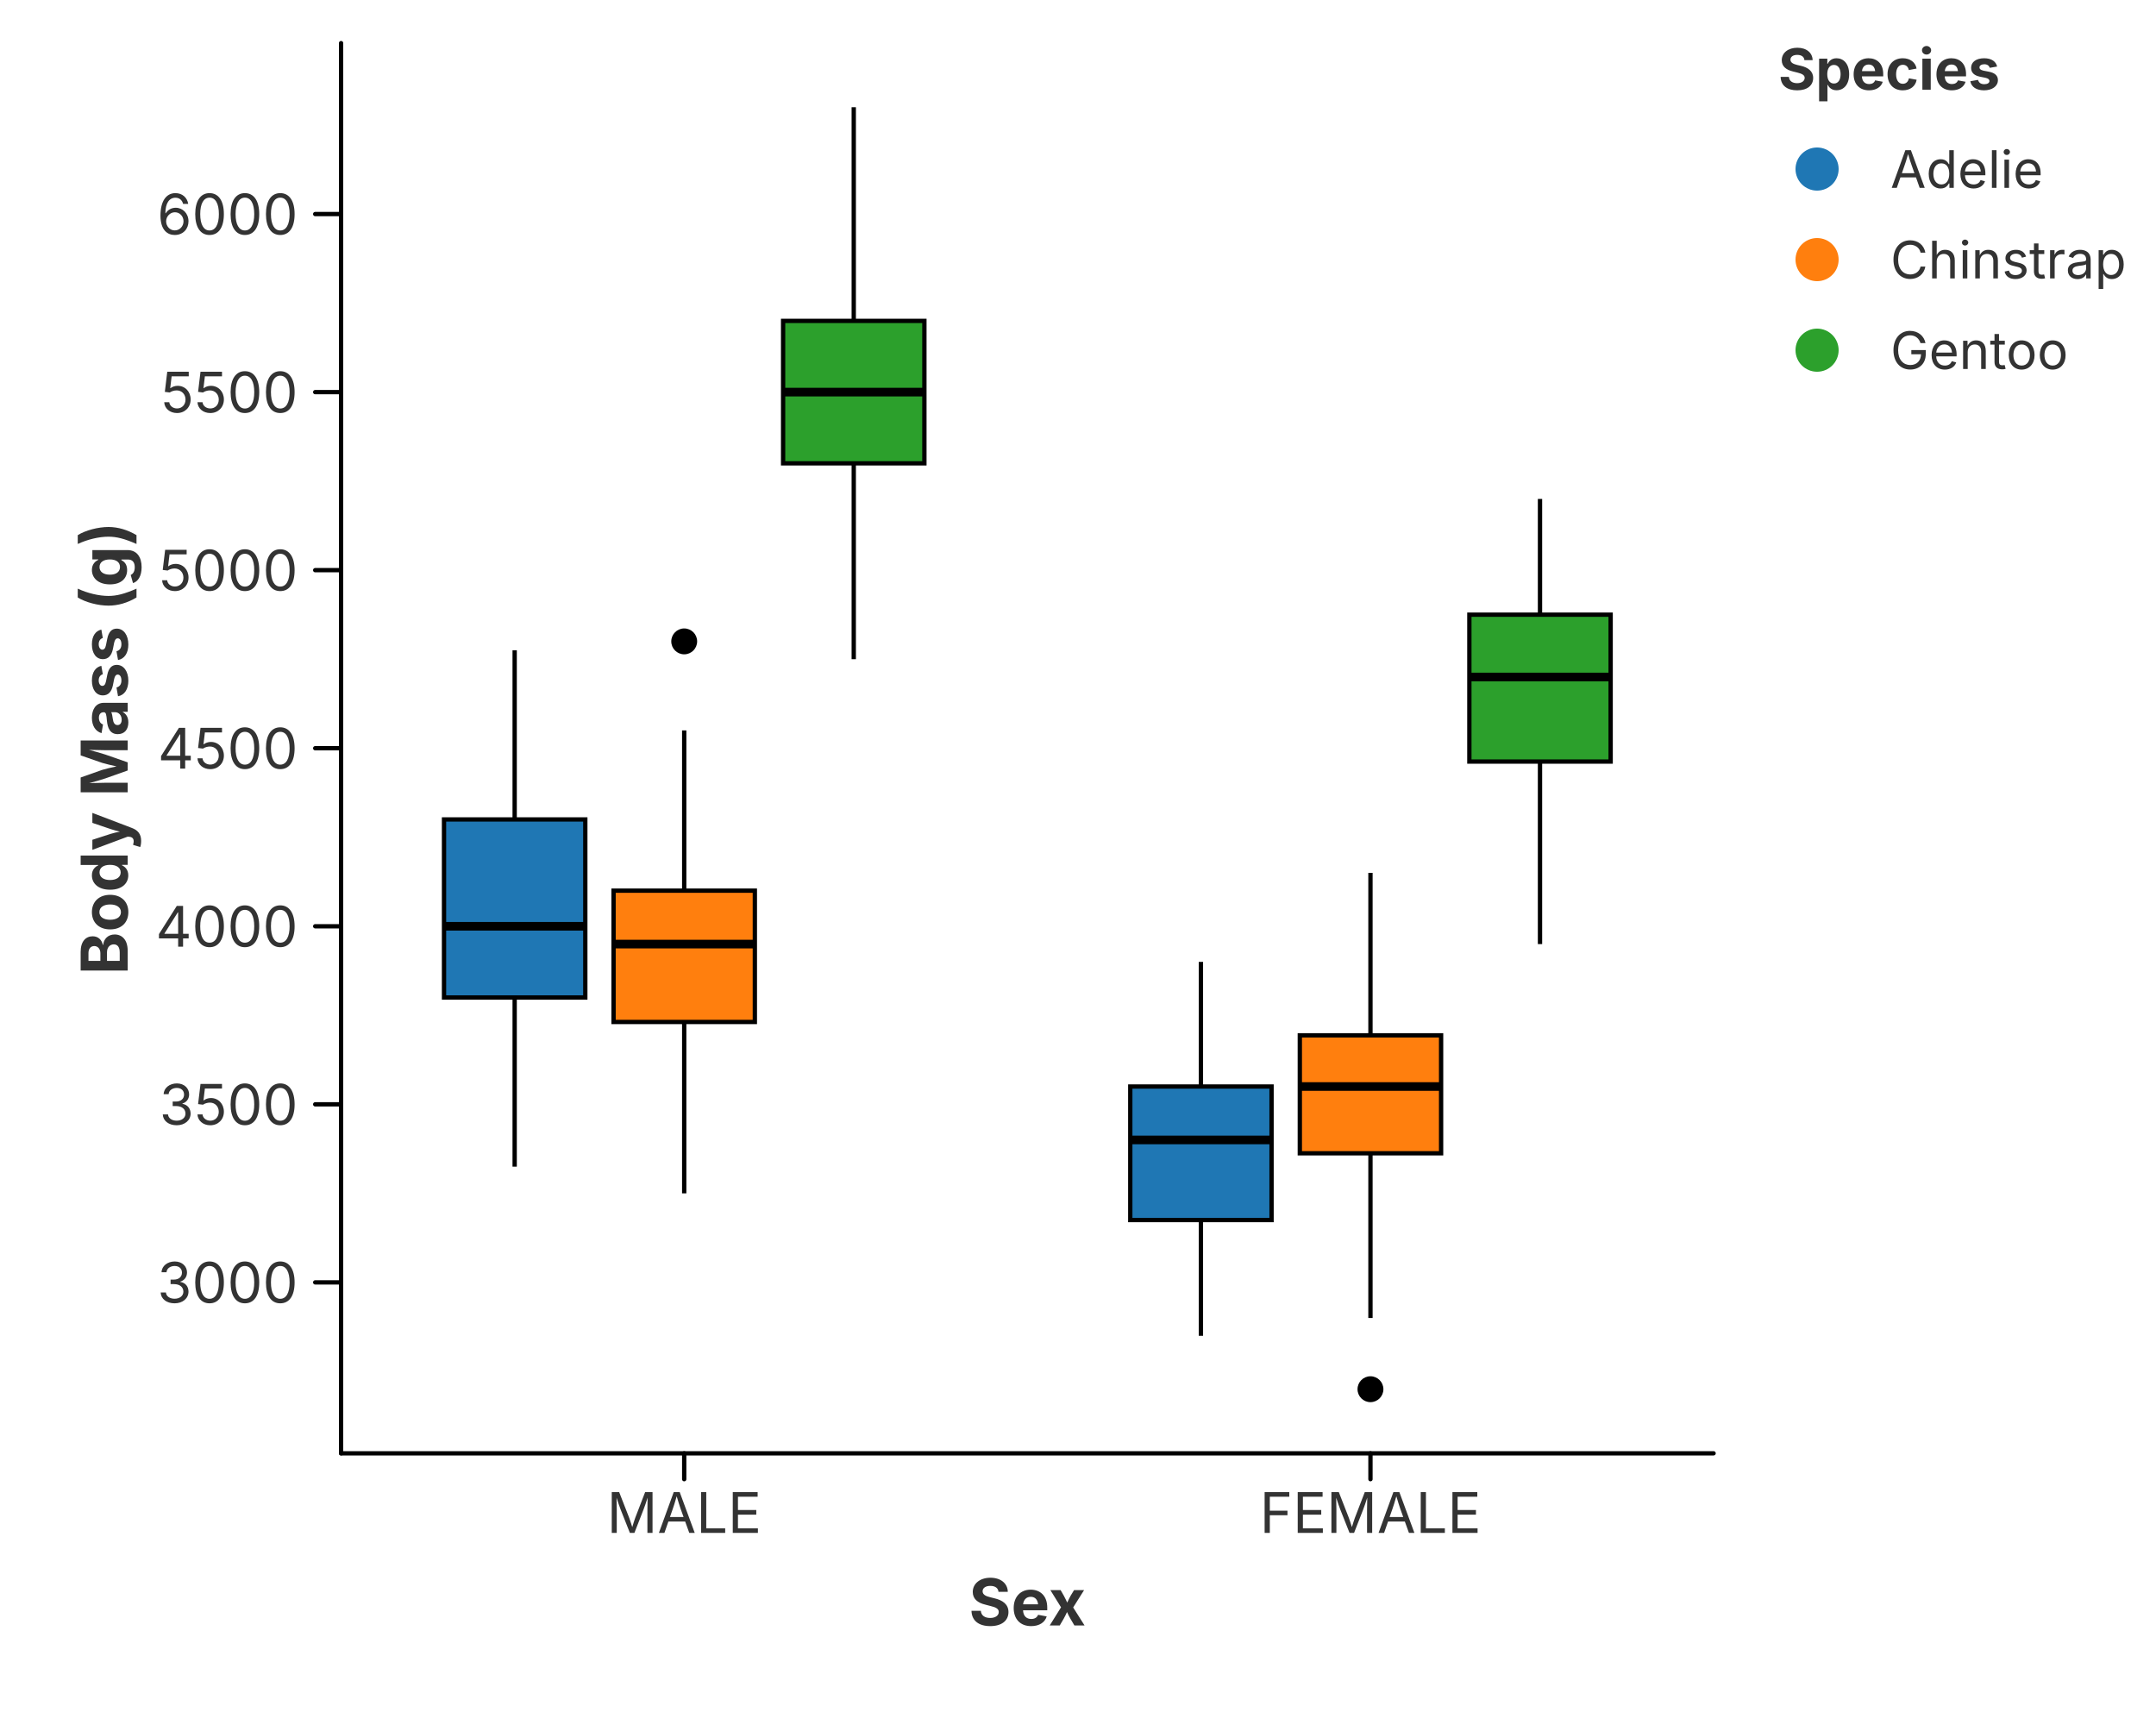
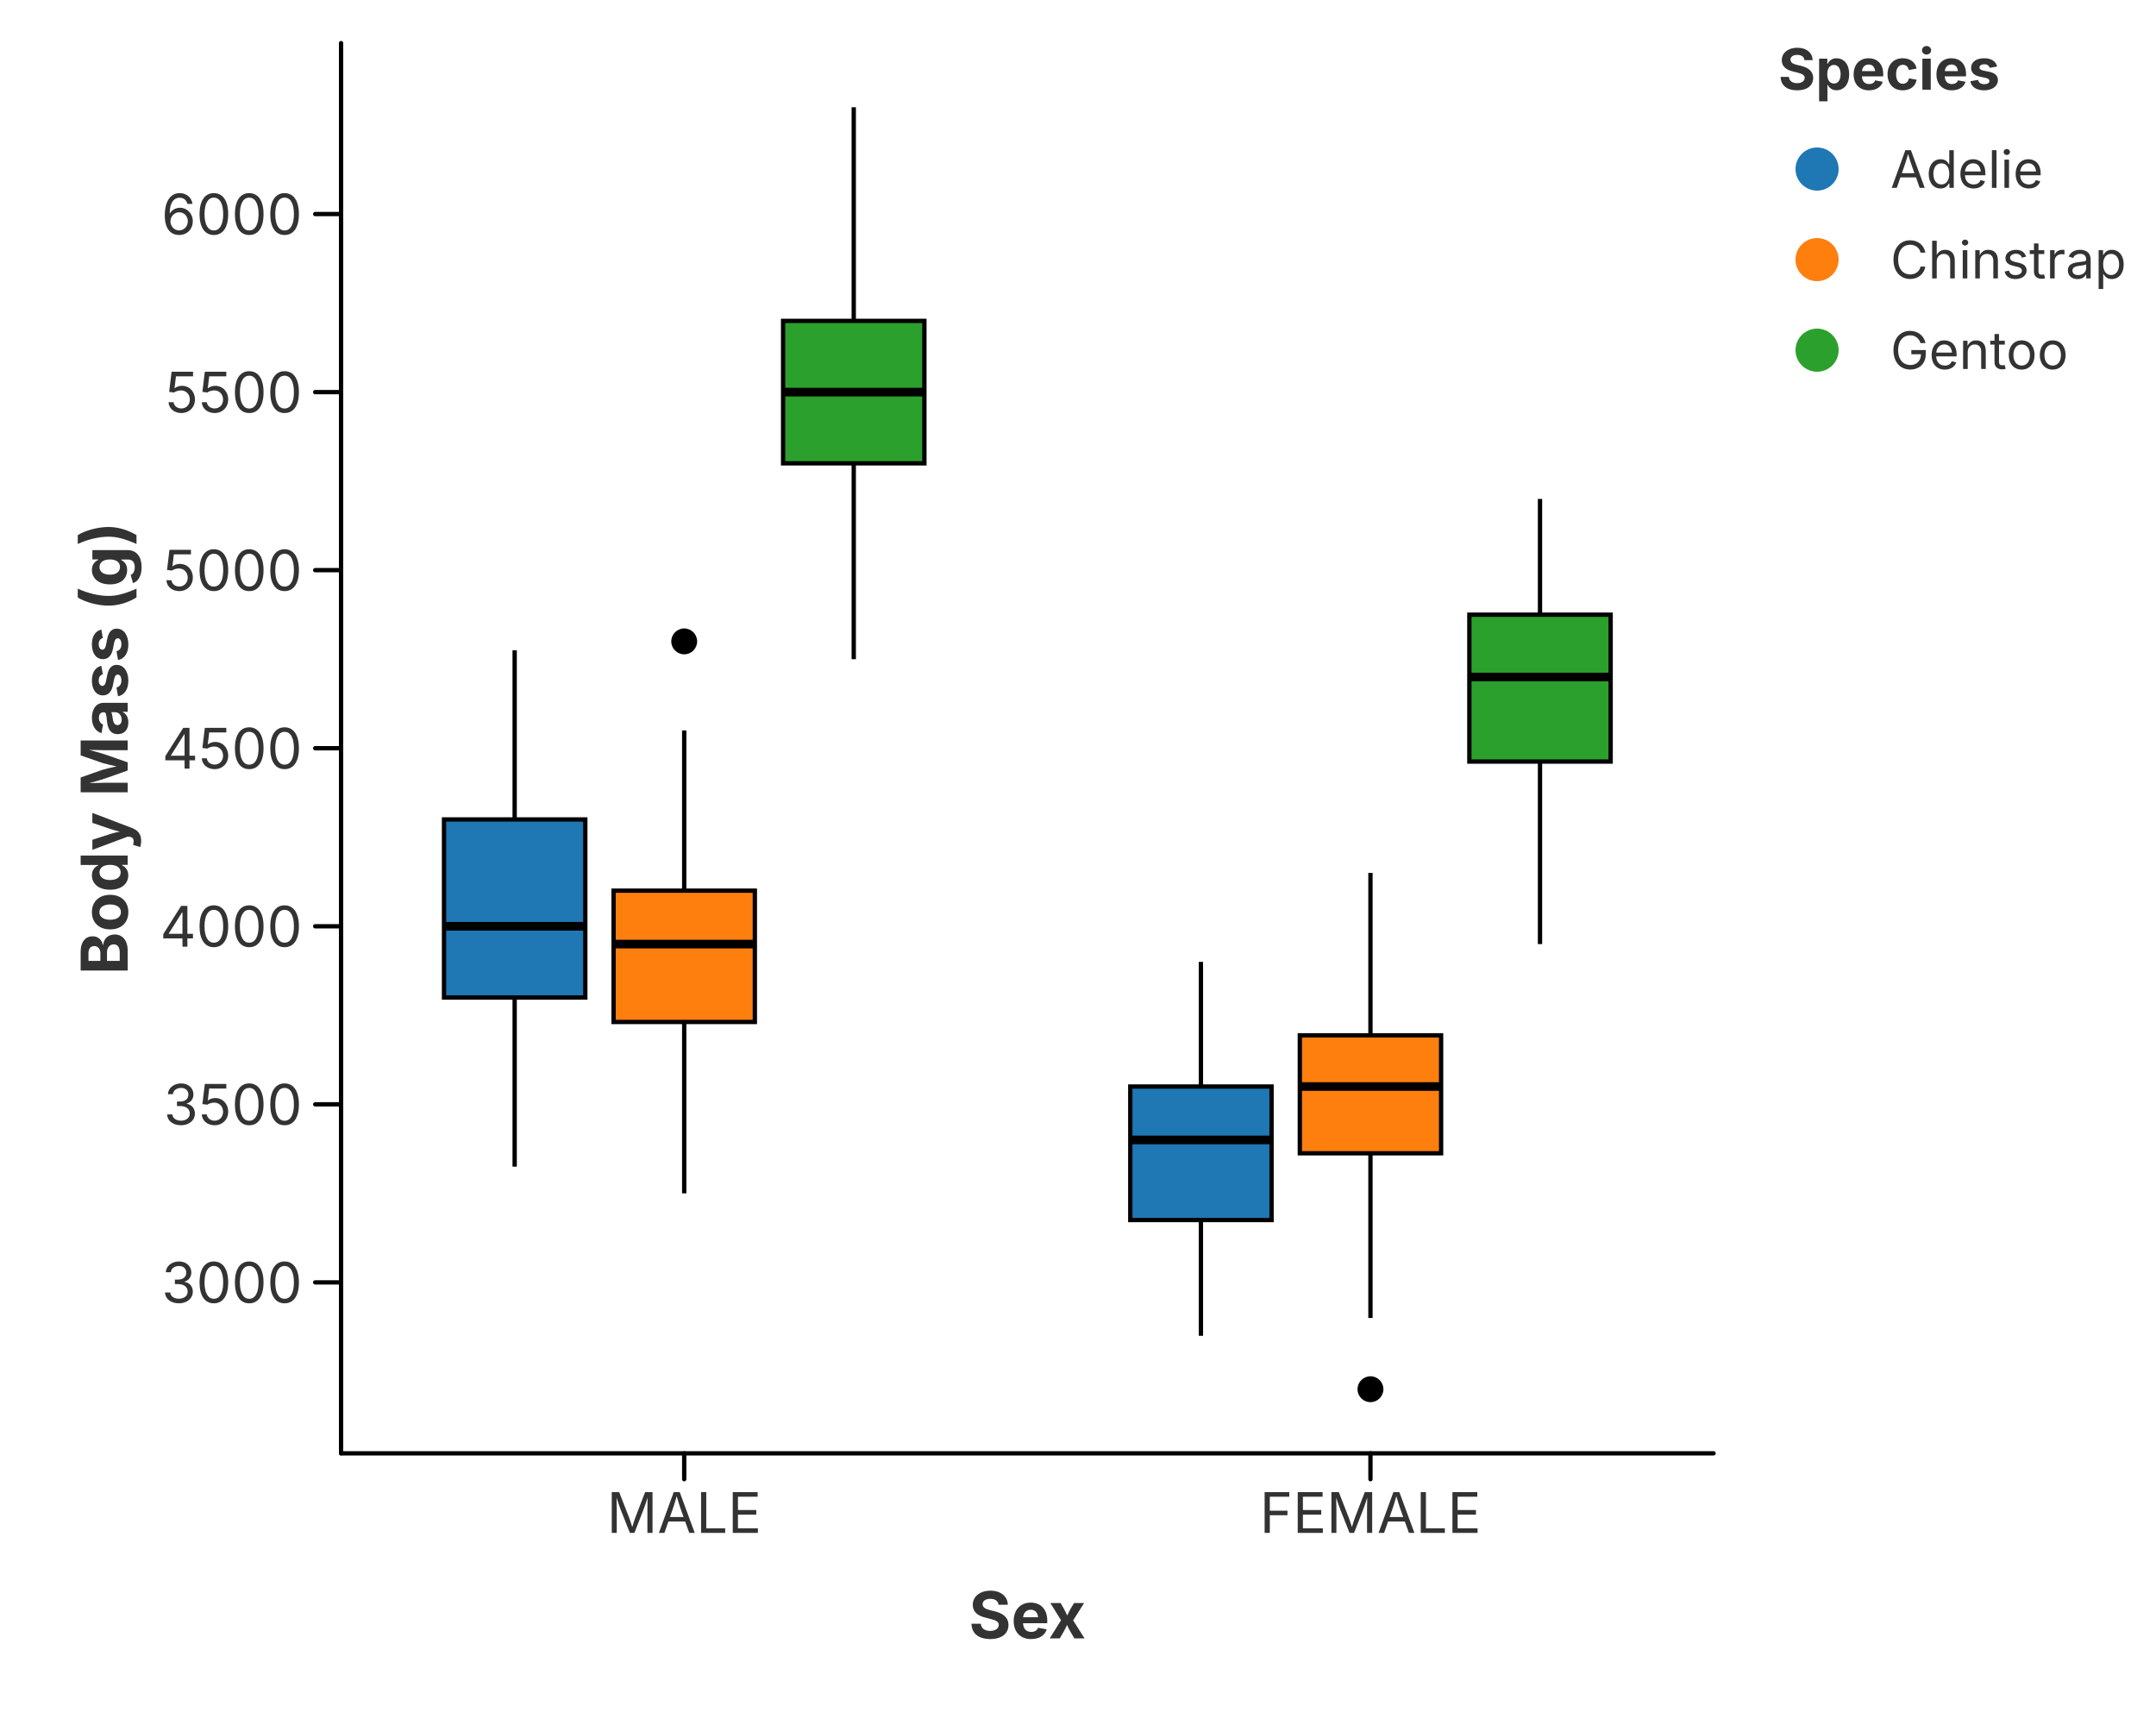
<svg xmlns="http://www.w3.org/2000/svg" width="500" height="400" viewBox="0 0 500 400">
  <rect x="0.000" y="0.000" width="500.000" height="400.000" fill="rgba(255,255,255,1.000)" stroke="none" stroke-width="0.000" fill-opacity="1.000" stroke-opacity="1.000" />
  <defs>
    <clipPath id="plot-clip-area-0">
      <rect x="79.100" y="10.000" width="318.300" height="327.000" />
    </clipPath>
  </defs>
  <g clip-path="url(#plot-clip-area-0)">
    <rect x="102.973" y="190.015" width="32.766" height="41.288" fill="rgba(31,119,180,1.000)" stroke="rgba(0,0,0,1.000)" stroke-width="1.000" fill-opacity="1.000" stroke-opacity="1.000" />
    <line x1="119.356" y1="270.527" x2="119.356" y2="231.303" stroke="rgba(0,0,0,1.000)" stroke-width="1.000" stroke-opacity="1.000" />
    <line x1="119.356" y1="150.792" x2="119.356" y2="190.015" stroke="rgba(0,0,0,1.000)" stroke-width="1.000" stroke-opacity="1.000" />
    <line x1="102.973" y1="214.788" x2="135.739" y2="214.788" stroke="rgba(0,0,0,1.000)" stroke-width="2.000" stroke-opacity="1.000" />
    <rect x="142.292" y="206.530" width="32.766" height="30.450" fill="rgba(255,127,14,1.000)" stroke="rgba(0,0,0,1.000)" stroke-width="1.000" fill-opacity="1.000" stroke-opacity="1.000" />
    <line x1="158.675" y1="276.720" x2="158.675" y2="236.980" stroke="rgba(0,0,0,1.000)" stroke-width="1.000" stroke-opacity="1.000" />
    <line x1="158.675" y1="169.371" x2="158.675" y2="206.530" stroke="rgba(0,0,0,1.000)" stroke-width="1.000" stroke-opacity="1.000" />
    <line x1="142.292" y1="218.917" x2="175.058" y2="218.917" stroke="rgba(0,0,0,1.000)" stroke-width="2.000" stroke-opacity="1.000" />
    <circle cx="158.675" cy="148.727" r="3.000" fill="rgba(0,0,0,1.000)" stroke="none" stroke-width="0.000" fill-opacity="1.000" stroke-opacity="1.000" />
    <rect x="181.611" y="74.409" width="32.766" height="33.030" fill="rgba(44,160,44,1.000)" stroke="rgba(0,0,0,1.000)" stroke-width="1.000" fill-opacity="1.000" stroke-opacity="1.000" />
    <line x1="197.994" y1="152.856" x2="197.994" y2="107.439" stroke="rgba(0,0,0,1.000)" stroke-width="1.000" stroke-opacity="1.000" />
    <line x1="197.994" y1="24.864" x2="197.994" y2="74.409" stroke="rgba(0,0,0,1.000)" stroke-width="1.000" stroke-opacity="1.000" />
    <line x1="181.611" y1="90.924" x2="214.378" y2="90.924" stroke="rgba(0,0,0,1.000)" stroke-width="2.000" stroke-opacity="1.000" />
    <rect x="262.122" y="251.947" width="32.766" height="30.966" fill="rgba(31,119,180,1.000)" stroke="rgba(0,0,0,1.000)" stroke-width="1.000" fill-opacity="1.000" stroke-opacity="1.000" />
    <line x1="278.506" y1="309.750" x2="278.506" y2="282.913" stroke="rgba(0,0,0,1.000)" stroke-width="1.000" stroke-opacity="1.000" />
    <line x1="278.506" y1="223.045" x2="278.506" y2="251.947" stroke="rgba(0,0,0,1.000)" stroke-width="1.000" stroke-opacity="1.000" />
    <line x1="262.122" y1="264.333" x2="294.889" y2="264.333" stroke="rgba(0,0,0,1.000)" stroke-width="2.000" stroke-opacity="1.000" />
    <rect x="301.442" y="240.077" width="32.766" height="27.353" fill="rgba(255,127,14,1.000)" stroke="rgba(0,0,0,1.000)" stroke-width="1.000" fill-opacity="1.000" stroke-opacity="1.000" />
    <line x1="317.825" y1="305.621" x2="317.825" y2="267.430" stroke="rgba(0,0,0,1.000)" stroke-width="1.000" stroke-opacity="1.000" />
    <line x1="317.825" y1="202.402" x2="317.825" y2="240.077" stroke="rgba(0,0,0,1.000)" stroke-width="1.000" stroke-opacity="1.000" />
    <line x1="301.442" y1="251.947" x2="334.208" y2="251.947" stroke="rgba(0,0,0,1.000)" stroke-width="2.000" stroke-opacity="1.000" />
    <circle cx="317.825" cy="322.136" r="3.000" fill="rgba(0,0,0,1.000)" stroke="none" stroke-width="0.000" fill-opacity="1.000" stroke-opacity="1.000" />
    <rect x="340.761" y="142.534" width="32.766" height="34.062" fill="rgba(44,160,44,1.000)" stroke="rgba(0,0,0,1.000)" stroke-width="1.000" fill-opacity="1.000" stroke-opacity="1.000" />
    <line x1="357.144" y1="218.917" x2="357.144" y2="176.597" stroke="rgba(0,0,0,1.000)" stroke-width="1.000" stroke-opacity="1.000" />
    <line x1="357.144" y1="115.697" x2="357.144" y2="142.534" stroke="rgba(0,0,0,1.000)" stroke-width="1.000" stroke-opacity="1.000" />
    <line x1="340.761" y1="156.985" x2="373.527" y2="156.985" stroke="rgba(0,0,0,1.000)" stroke-width="2.000" stroke-opacity="1.000" />
  </g>
  <path d="M 79.100 337.000 L 397.400 337.000" fill="none" stroke="rgba(0,0,0,1.000)" stroke-width="1.000" stroke-opacity="1.000" stroke-linejoin="round" stroke-linecap="round" />
  <path d="M 158.675 337.000 L 158.675 343.000" fill="none" stroke="rgba(0,0,0,1.000)" stroke-width="1.000" stroke-opacity="1.000" stroke-linejoin="round" stroke-linecap="round" />
  <text x="158.675" y="346.000" font-size="13.0" font-family="Inter, -apple-system, BlinkMacSystemFont, 'Segoe UI', Roboto, Helvetica, Arial, 'PingFang SC', 'Microsoft YaHei', Ubuntu, Cantarell, 'Noto Sans', sans-serif" fill="rgba(51,51,51,1.000)" fill-opacity="1.000" text-anchor="middle" font-weight="normal" font-style="normal" dominant-baseline="hanging" transform="rotate(0 158.675 346.000)">MALE</text>
  <path d="M 317.825 337.000 L 317.825 343.000" fill="none" stroke="rgba(0,0,0,1.000)" stroke-width="1.000" stroke-opacity="1.000" stroke-linejoin="round" stroke-linecap="round" />
  <text x="317.825" y="346.000" font-size="13.0" font-family="Inter, -apple-system, BlinkMacSystemFont, 'Segoe UI', Roboto, Helvetica, Arial, 'PingFang SC', 'Microsoft YaHei', Ubuntu, Cantarell, 'Noto Sans', sans-serif" fill="rgba(51,51,51,1.000)" fill-opacity="1.000" text-anchor="middle" font-weight="normal" font-style="normal" dominant-baseline="hanging" transform="rotate(0 317.825 346.000)">FEMALE</text>
-   <text x="238.250" y="366.000" font-size="15.0" font-family="Inter, -apple-system, BlinkMacSystemFont, 'Segoe UI', Roboto, Helvetica, Arial, 'PingFang SC', 'Microsoft YaHei', Ubuntu, Cantarell, 'Noto Sans', sans-serif" fill="rgba(51,51,51,1.000)" fill-opacity="1.000" text-anchor="middle" font-weight="bold" font-style="normal" dominant-baseline="hanging" transform="rotate(0 238.250 366.000)">Sex</text>
+   <text x="238.250" y="369.000" font-size="15.0" font-family="Inter, -apple-system, BlinkMacSystemFont, 'Segoe UI', Roboto, Helvetica, Arial, 'PingFang SC', 'Microsoft YaHei', Ubuntu, Cantarell, 'Noto Sans', sans-serif" fill="rgba(51,51,51,1.000)" fill-opacity="1.000" text-anchor="middle" font-weight="bold" font-style="normal" dominant-baseline="hanging" transform="rotate(0 238.250 369.000)">Sex</text>
  <path d="M 79.100 10.000 L 79.100 337.000" fill="none" stroke="rgba(0,0,0,1.000)" stroke-width="1.000" stroke-opacity="1.000" stroke-linejoin="round" stroke-linecap="round" />
  <path d="M 79.100 297.364 L 73.100 297.364" fill="none" stroke="rgba(0,0,0,1.000)" stroke-width="1.000" stroke-opacity="1.000" stroke-linejoin="round" stroke-linecap="round" />
-   <text x="69.100" y="297.364" font-size="13.0" font-family="Inter, -apple-system, BlinkMacSystemFont, 'Segoe UI', Roboto, Helvetica, Arial, 'PingFang SC', 'Microsoft YaHei', Ubuntu, Cantarell, 'Noto Sans', sans-serif" fill="rgba(51,51,51,1.000)" fill-opacity="1.000" text-anchor="end" font-weight="normal" font-style="normal" dominant-baseline="central" transform="rotate(0 69.100 297.364)">3000</text>
+   <text x="70.100" y="297.364" font-size="13.0" font-family="Inter, -apple-system, BlinkMacSystemFont, 'Segoe UI', Roboto, Helvetica, Arial, 'PingFang SC', 'Microsoft YaHei', Ubuntu, Cantarell, 'Noto Sans', sans-serif" fill="rgba(51,51,51,1.000)" fill-opacity="1.000" text-anchor="end" font-weight="normal" font-style="normal" dominant-baseline="central" transform="rotate(0 70.100 297.364)">3000</text>
  <path d="M 79.100 256.076 L 73.100 256.076" fill="none" stroke="rgba(0,0,0,1.000)" stroke-width="1.000" stroke-opacity="1.000" stroke-linejoin="round" stroke-linecap="round" />
-   <text x="69.100" y="256.076" font-size="13.0" font-family="Inter, -apple-system, BlinkMacSystemFont, 'Segoe UI', Roboto, Helvetica, Arial, 'PingFang SC', 'Microsoft YaHei', Ubuntu, Cantarell, 'Noto Sans', sans-serif" fill="rgba(51,51,51,1.000)" fill-opacity="1.000" text-anchor="end" font-weight="normal" font-style="normal" dominant-baseline="central" transform="rotate(0 69.100 256.076)">3500</text>
+   <text x="70.100" y="256.076" font-size="13.0" font-family="Inter, -apple-system, BlinkMacSystemFont, 'Segoe UI', Roboto, Helvetica, Arial, 'PingFang SC', 'Microsoft YaHei', Ubuntu, Cantarell, 'Noto Sans', sans-serif" fill="rgba(51,51,51,1.000)" fill-opacity="1.000" text-anchor="end" font-weight="normal" font-style="normal" dominant-baseline="central" transform="rotate(0 70.100 256.076)">3500</text>
  <path d="M 79.100 214.788 L 73.100 214.788" fill="none" stroke="rgba(0,0,0,1.000)" stroke-width="1.000" stroke-opacity="1.000" stroke-linejoin="round" stroke-linecap="round" />
-   <text x="69.100" y="214.788" font-size="13.0" font-family="Inter, -apple-system, BlinkMacSystemFont, 'Segoe UI', Roboto, Helvetica, Arial, 'PingFang SC', 'Microsoft YaHei', Ubuntu, Cantarell, 'Noto Sans', sans-serif" fill="rgba(51,51,51,1.000)" fill-opacity="1.000" text-anchor="end" font-weight="normal" font-style="normal" dominant-baseline="central" transform="rotate(0 69.100 214.788)">4000</text>
+   <text x="70.100" y="214.788" font-size="13.0" font-family="Inter, -apple-system, BlinkMacSystemFont, 'Segoe UI', Roboto, Helvetica, Arial, 'PingFang SC', 'Microsoft YaHei', Ubuntu, Cantarell, 'Noto Sans', sans-serif" fill="rgba(51,51,51,1.000)" fill-opacity="1.000" text-anchor="end" font-weight="normal" font-style="normal" dominant-baseline="central" transform="rotate(0 70.100 214.788)">4000</text>
  <path d="M 79.100 173.500 L 73.100 173.500" fill="none" stroke="rgba(0,0,0,1.000)" stroke-width="1.000" stroke-opacity="1.000" stroke-linejoin="round" stroke-linecap="round" />
-   <text x="69.100" y="173.500" font-size="13.0" font-family="Inter, -apple-system, BlinkMacSystemFont, 'Segoe UI', Roboto, Helvetica, Arial, 'PingFang SC', 'Microsoft YaHei', Ubuntu, Cantarell, 'Noto Sans', sans-serif" fill="rgba(51,51,51,1.000)" fill-opacity="1.000" text-anchor="end" font-weight="normal" font-style="normal" dominant-baseline="central" transform="rotate(0 69.100 173.500)">4500</text>
+   <text x="70.100" y="173.500" font-size="13.0" font-family="Inter, -apple-system, BlinkMacSystemFont, 'Segoe UI', Roboto, Helvetica, Arial, 'PingFang SC', 'Microsoft YaHei', Ubuntu, Cantarell, 'Noto Sans', sans-serif" fill="rgba(51,51,51,1.000)" fill-opacity="1.000" text-anchor="end" font-weight="normal" font-style="normal" dominant-baseline="central" transform="rotate(0 70.100 173.500)">4500</text>
  <path d="M 79.100 132.212 L 73.100 132.212" fill="none" stroke="rgba(0,0,0,1.000)" stroke-width="1.000" stroke-opacity="1.000" stroke-linejoin="round" stroke-linecap="round" />
-   <text x="69.100" y="132.212" font-size="13.0" font-family="Inter, -apple-system, BlinkMacSystemFont, 'Segoe UI', Roboto, Helvetica, Arial, 'PingFang SC', 'Microsoft YaHei', Ubuntu, Cantarell, 'Noto Sans', sans-serif" fill="rgba(51,51,51,1.000)" fill-opacity="1.000" text-anchor="end" font-weight="normal" font-style="normal" dominant-baseline="central" transform="rotate(0 69.100 132.212)">5000</text>
+   <text x="70.100" y="132.212" font-size="13.0" font-family="Inter, -apple-system, BlinkMacSystemFont, 'Segoe UI', Roboto, Helvetica, Arial, 'PingFang SC', 'Microsoft YaHei', Ubuntu, Cantarell, 'Noto Sans', sans-serif" fill="rgba(51,51,51,1.000)" fill-opacity="1.000" text-anchor="end" font-weight="normal" font-style="normal" dominant-baseline="central" transform="rotate(0 70.100 132.212)">5000</text>
  <path d="M 79.100 90.924 L 73.100 90.924" fill="none" stroke="rgba(0,0,0,1.000)" stroke-width="1.000" stroke-opacity="1.000" stroke-linejoin="round" stroke-linecap="round" />
-   <text x="69.100" y="90.924" font-size="13.0" font-family="Inter, -apple-system, BlinkMacSystemFont, 'Segoe UI', Roboto, Helvetica, Arial, 'PingFang SC', 'Microsoft YaHei', Ubuntu, Cantarell, 'Noto Sans', sans-serif" fill="rgba(51,51,51,1.000)" fill-opacity="1.000" text-anchor="end" font-weight="normal" font-style="normal" dominant-baseline="central" transform="rotate(0 69.100 90.924)">5500</text>
+   <text x="70.100" y="90.924" font-size="13.0" font-family="Inter, -apple-system, BlinkMacSystemFont, 'Segoe UI', Roboto, Helvetica, Arial, 'PingFang SC', 'Microsoft YaHei', Ubuntu, Cantarell, 'Noto Sans', sans-serif" fill="rgba(51,51,51,1.000)" fill-opacity="1.000" text-anchor="end" font-weight="normal" font-style="normal" dominant-baseline="central" transform="rotate(0 70.100 90.924)">5500</text>
  <path d="M 79.100 49.636 L 73.100 49.636" fill="none" stroke="rgba(0,0,0,1.000)" stroke-width="1.000" stroke-opacity="1.000" stroke-linejoin="round" stroke-linecap="round" />
-   <text x="69.100" y="49.636" font-size="13.0" font-family="Inter, -apple-system, BlinkMacSystemFont, 'Segoe UI', Roboto, Helvetica, Arial, 'PingFang SC', 'Microsoft YaHei', Ubuntu, Cantarell, 'Noto Sans', sans-serif" fill="rgba(51,51,51,1.000)" fill-opacity="1.000" text-anchor="end" font-weight="normal" font-style="normal" dominant-baseline="central" transform="rotate(0 69.100 49.636)">6000</text>
+   <text x="70.100" y="49.636" font-size="13.0" font-family="Inter, -apple-system, BlinkMacSystemFont, 'Segoe UI', Roboto, Helvetica, Arial, 'PingFang SC', 'Microsoft YaHei', Ubuntu, Cantarell, 'Noto Sans', sans-serif" fill="rgba(51,51,51,1.000)" fill-opacity="1.000" text-anchor="end" font-weight="normal" font-style="normal" dominant-baseline="central" transform="rotate(0 70.100 49.636)">6000</text>
  <text x="24.000" y="173.500" font-size="15.0" font-family="Inter, -apple-system, BlinkMacSystemFont, 'Segoe UI', Roboto, Helvetica, Arial, 'PingFang SC', 'Microsoft YaHei', Ubuntu, Cantarell, 'Noto Sans', sans-serif" fill="rgba(51,51,51,1.000)" fill-opacity="1.000" text-anchor="middle" font-weight="bold" font-style="normal" dominant-baseline="middle" transform="rotate(-90 24.000 173.500)">Body Mass (g)</text>
  <defs>
    <clipPath id="plot-clip-area-1">
      <rect x="397.400" y="0.000" width="102.600" height="400.000" />
    </clipPath>
  </defs>
  <g clip-path="url(#plot-clip-area-1)">
    <text x="412.400" y="16.000" font-size="13.2" font-family="Inter, -apple-system, BlinkMacSystemFont, 'Segoe UI', Roboto, Helvetica, Arial, 'PingFang SC', 'Microsoft YaHei', Ubuntu, Cantarell, 'Noto Sans', sans-serif" fill="rgba(51,51,51,1.000)" fill-opacity="1.000" text-anchor="start" font-weight="bold" font-style="normal" dominant-baseline="central" transform="rotate(0 412.400 16.000)">Species</text>
    <circle cx="421.400" cy="39.200" r="5.000" fill="rgba(31,119,180,1.000)" stroke="none" stroke-width="0.000" fill-opacity="1.000" stroke-opacity="1.000" />
    <text x="438.400" y="39.200" font-size="12.0" font-family="Inter, -apple-system, BlinkMacSystemFont, 'Segoe UI', Roboto, Helvetica, Arial, 'PingFang SC', 'Microsoft YaHei', Ubuntu, Cantarell, 'Noto Sans', sans-serif" fill="rgba(51,51,51,1.000)" fill-opacity="1.000" text-anchor="start" font-weight="normal" font-style="normal" dominant-baseline="central" transform="rotate(0 438.400 39.200)">Adelie</text>
    <circle cx="421.400" cy="60.200" r="5.000" fill="rgba(255,127,14,1.000)" stroke="none" stroke-width="0.000" fill-opacity="1.000" stroke-opacity="1.000" />
    <text x="438.400" y="60.200" font-size="12.0" font-family="Inter, -apple-system, BlinkMacSystemFont, 'Segoe UI', Roboto, Helvetica, Arial, 'PingFang SC', 'Microsoft YaHei', Ubuntu, Cantarell, 'Noto Sans', sans-serif" fill="rgba(51,51,51,1.000)" fill-opacity="1.000" text-anchor="start" font-weight="normal" font-style="normal" dominant-baseline="central" transform="rotate(0 438.400 60.200)">Chinstrap</text>
    <circle cx="421.400" cy="81.200" r="5.000" fill="rgba(44,160,44,1.000)" stroke="none" stroke-width="0.000" fill-opacity="1.000" stroke-opacity="1.000" />
    <text x="438.400" y="81.200" font-size="12.0" font-family="Inter, -apple-system, BlinkMacSystemFont, 'Segoe UI', Roboto, Helvetica, Arial, 'PingFang SC', 'Microsoft YaHei', Ubuntu, Cantarell, 'Noto Sans', sans-serif" fill="rgba(51,51,51,1.000)" fill-opacity="1.000" text-anchor="start" font-weight="normal" font-style="normal" dominant-baseline="central" transform="rotate(0 438.400 81.200)">Gentoo</text>
  </g>
</svg>
